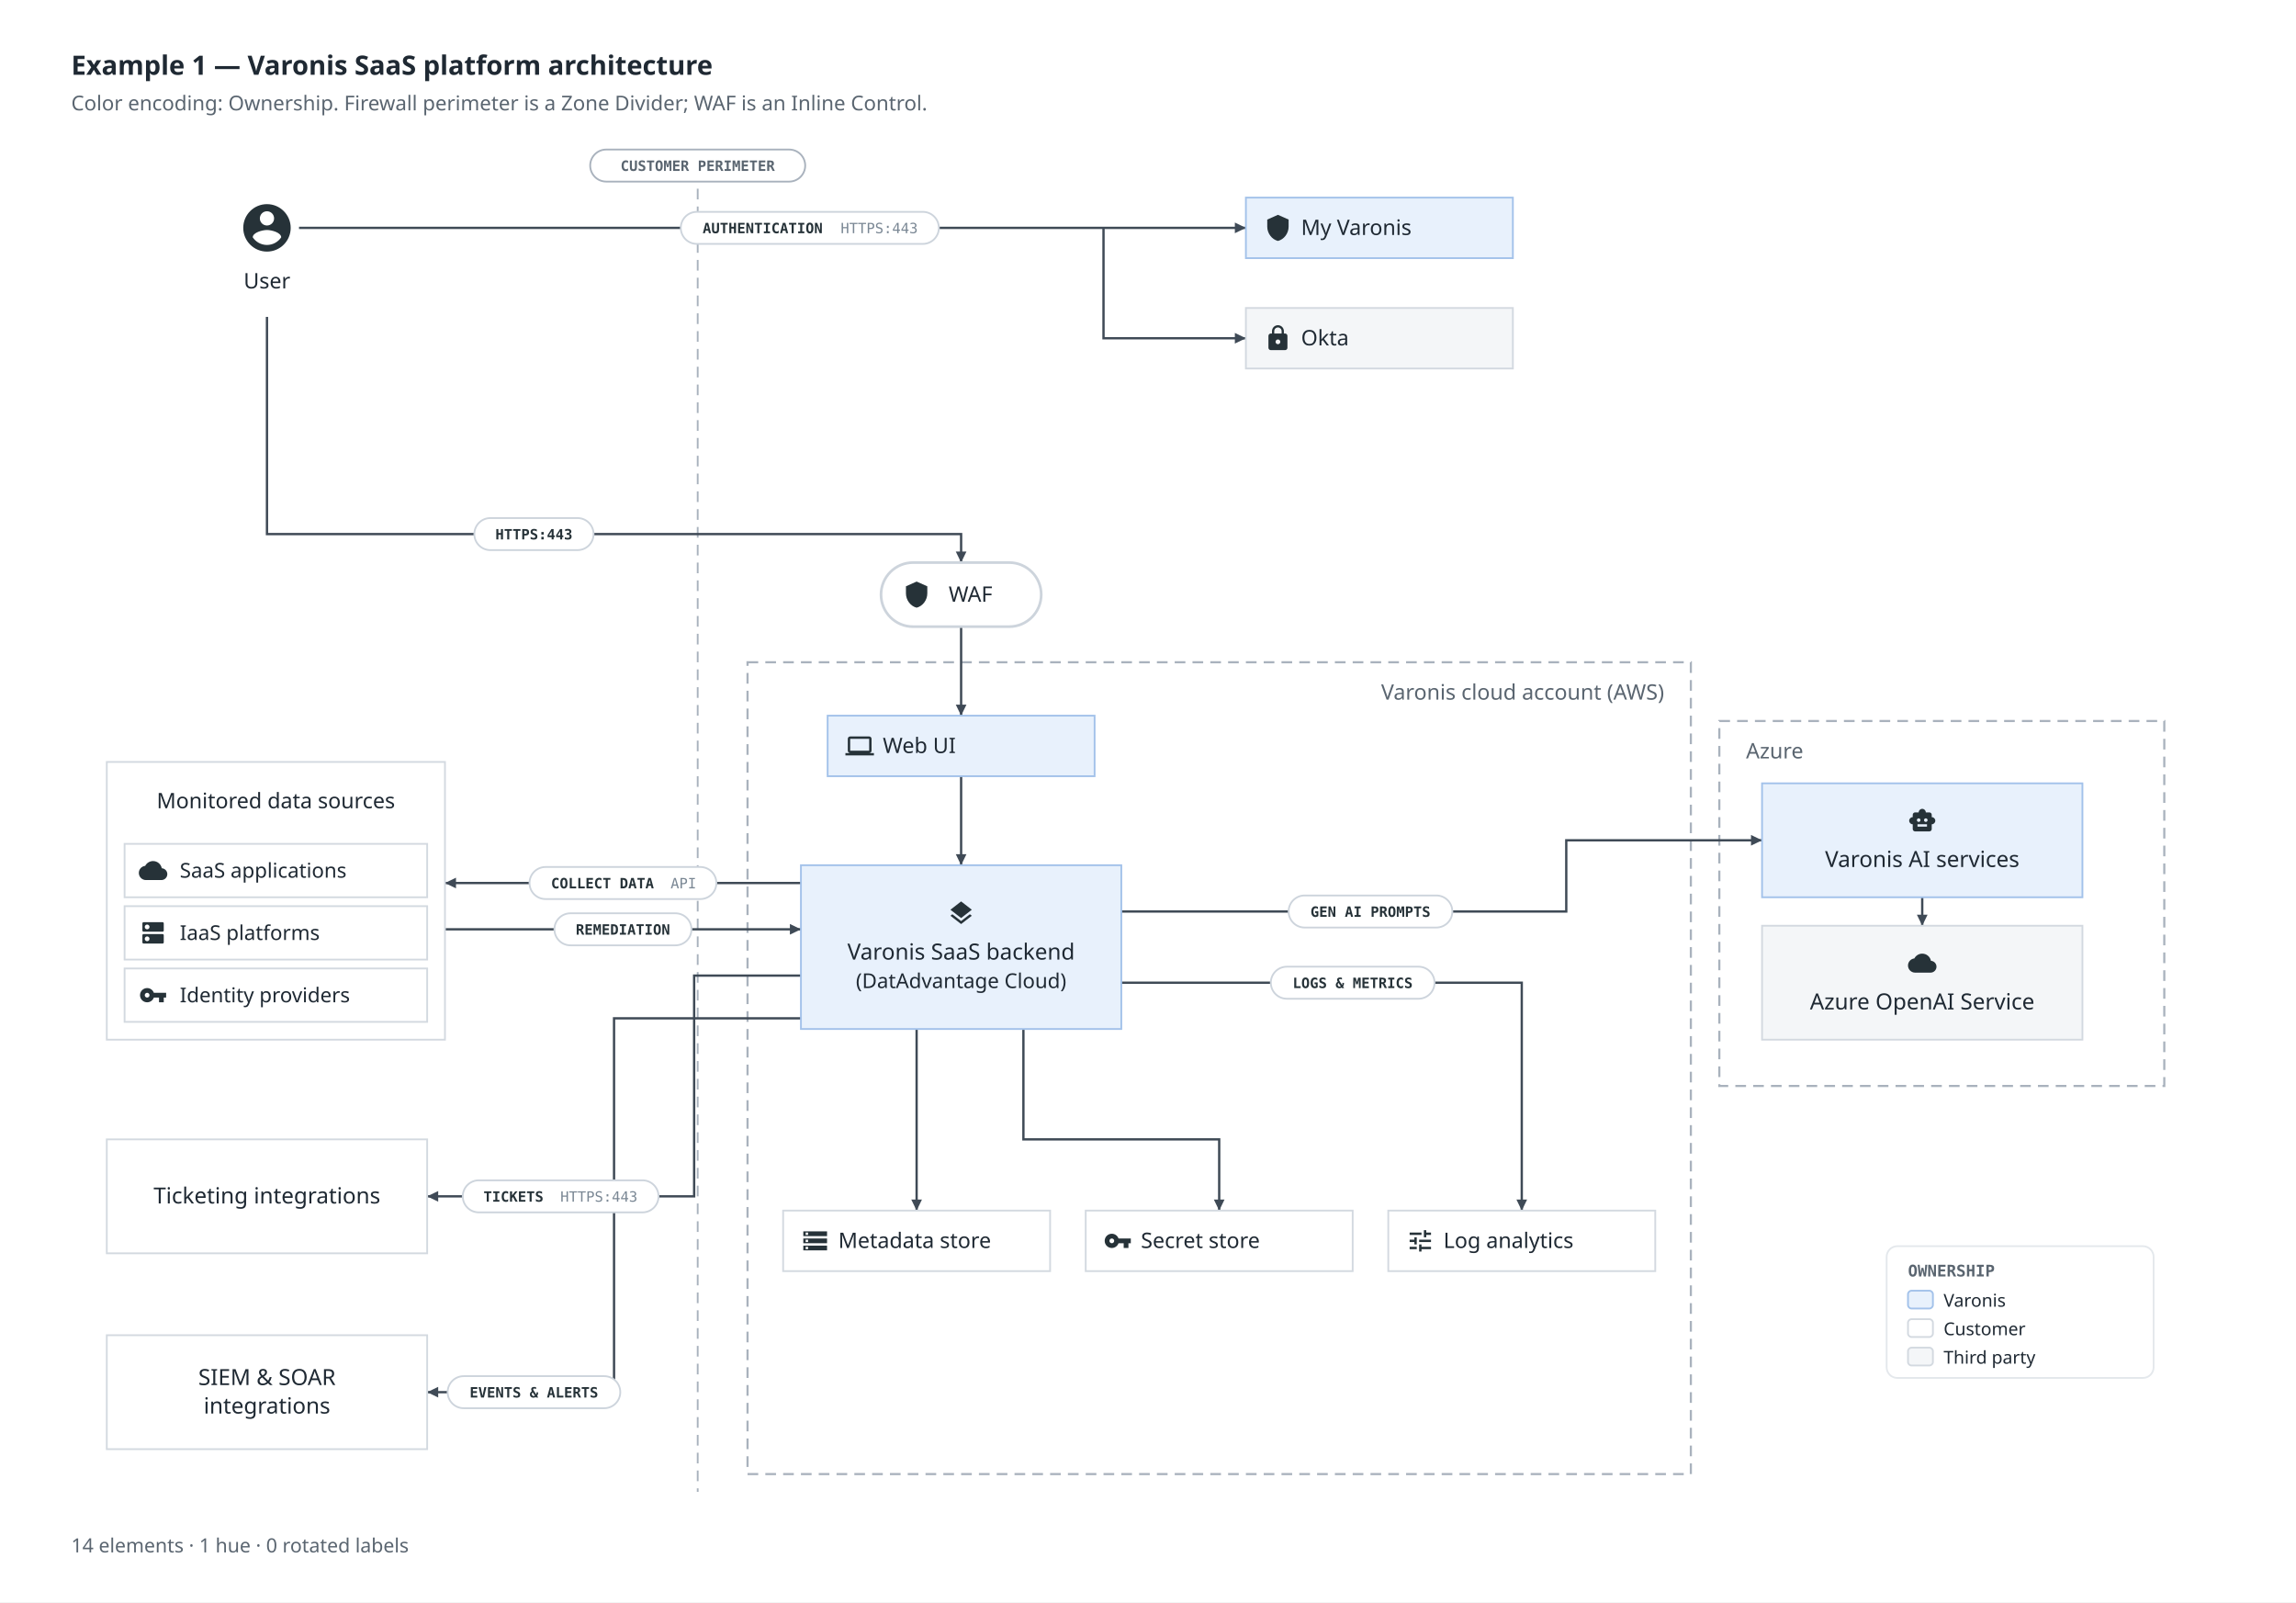
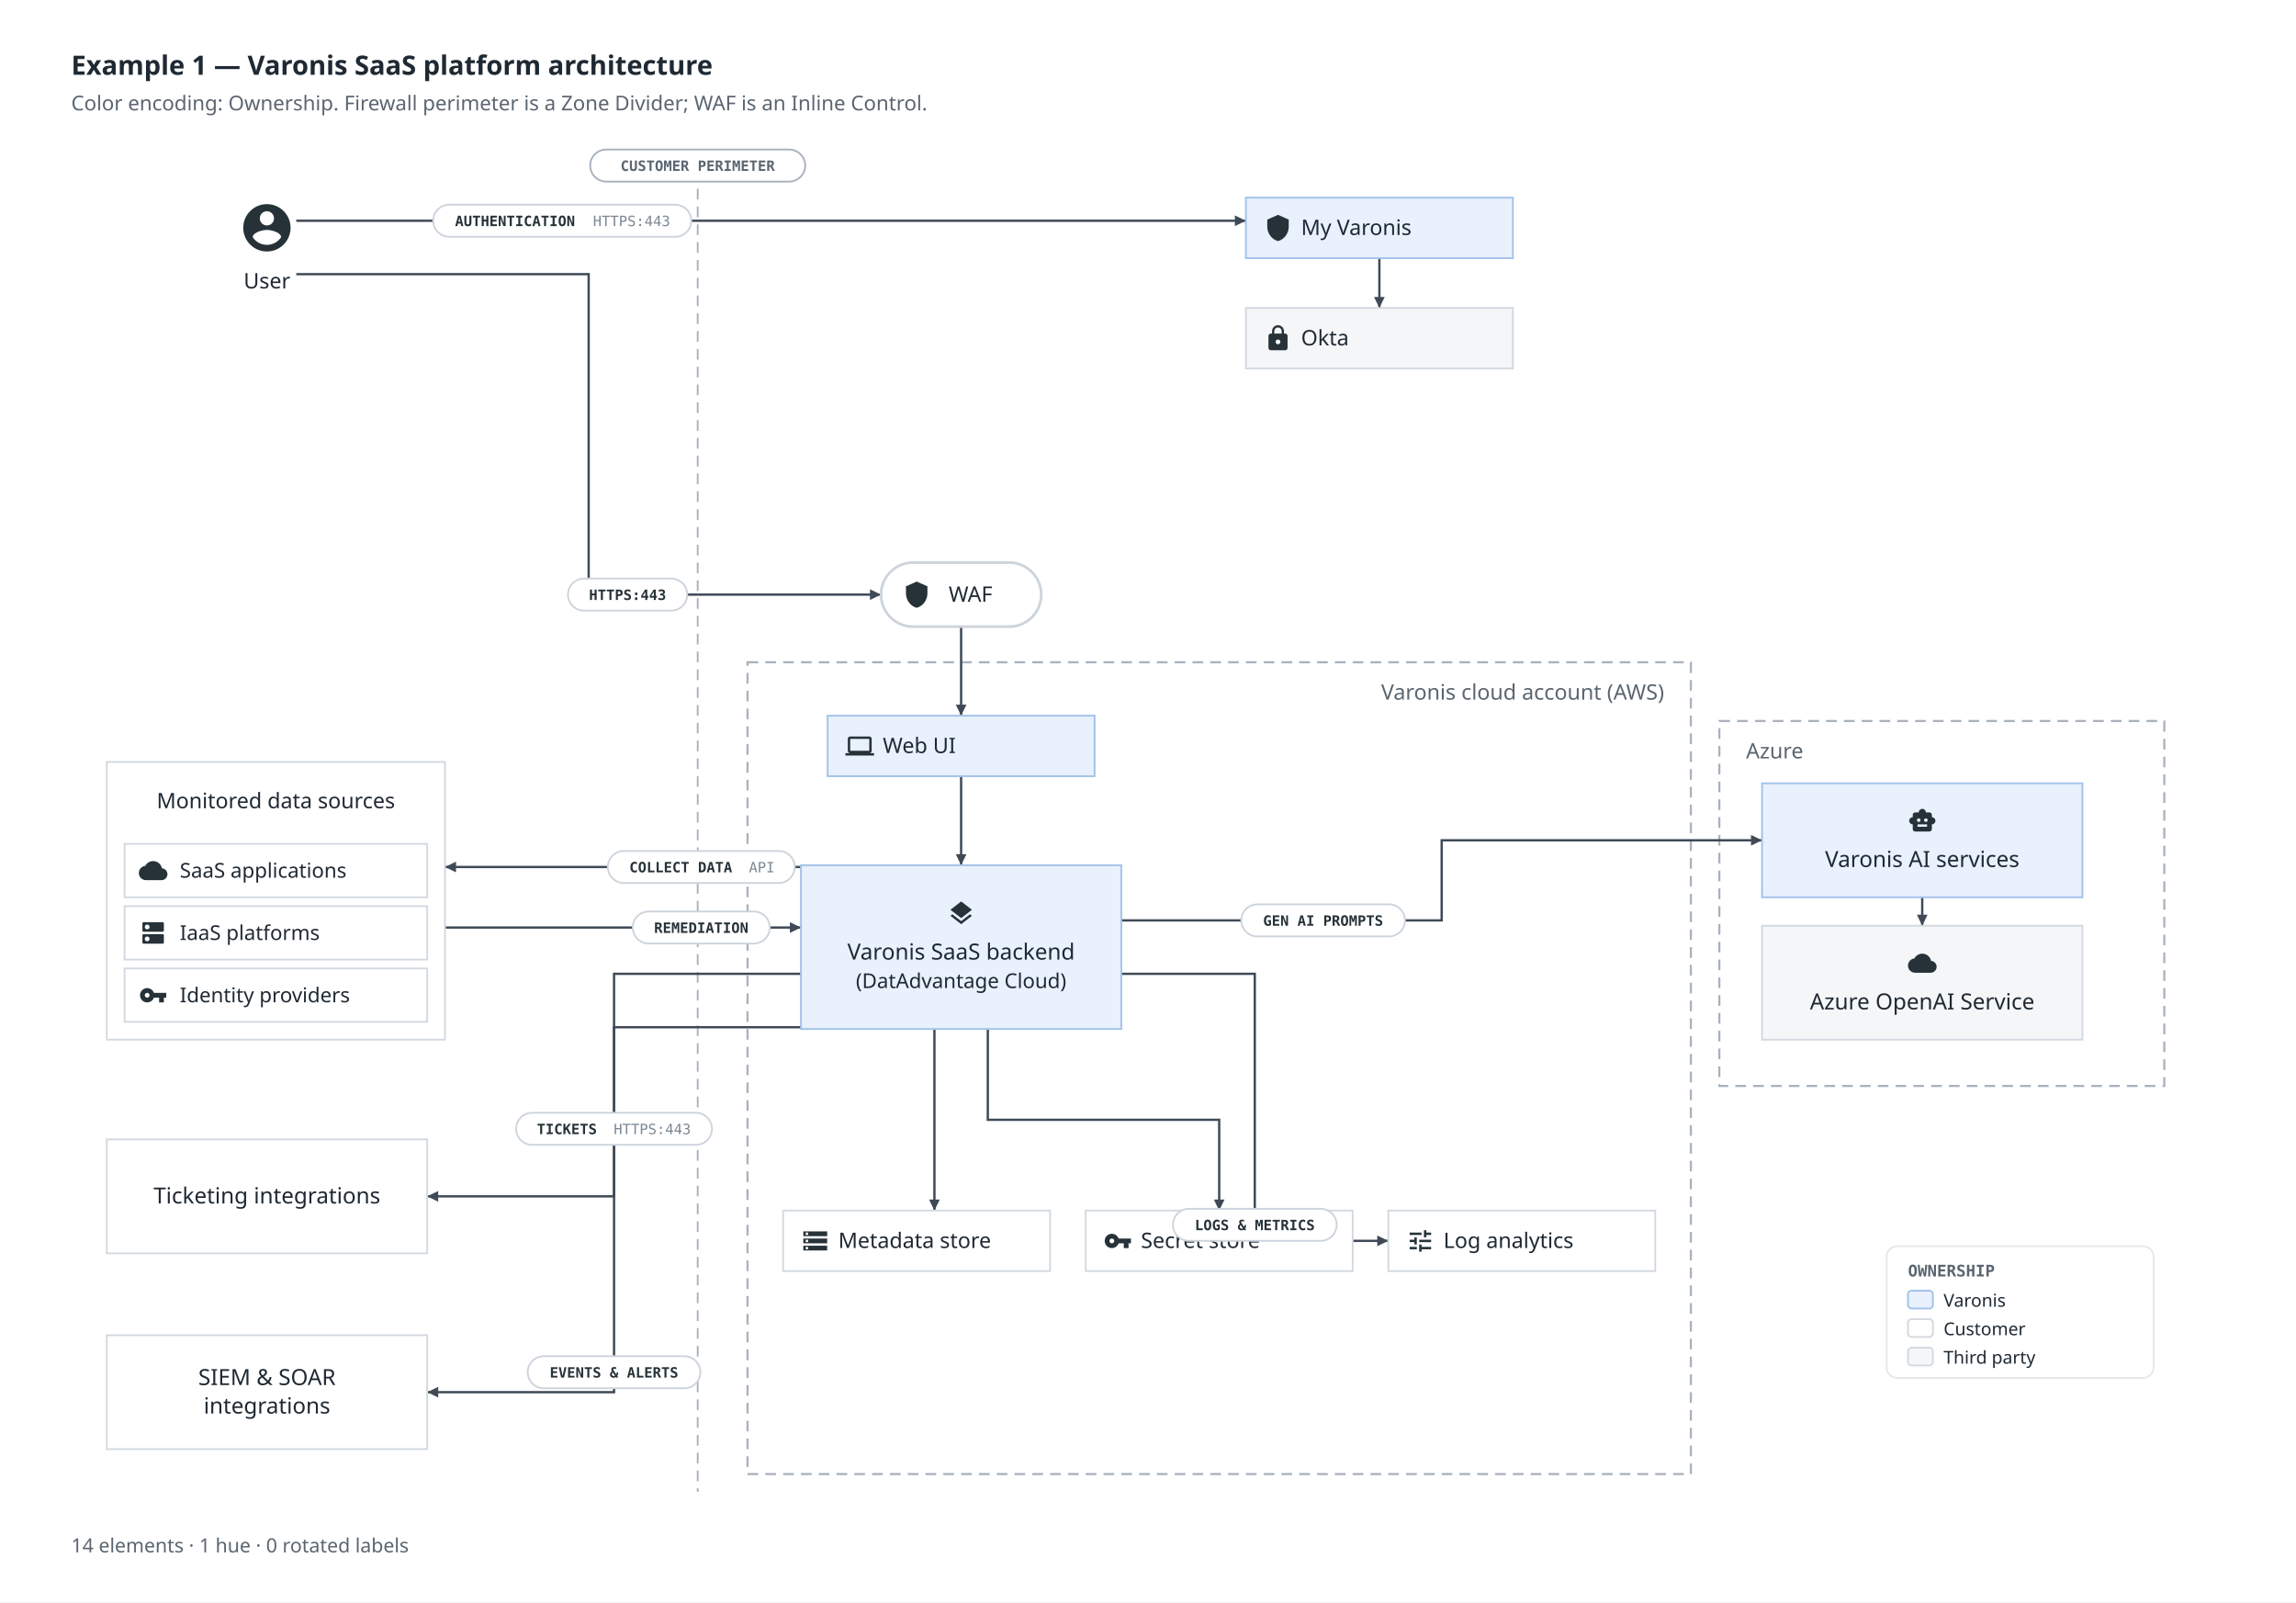
<svg xmlns="http://www.w3.org/2000/svg" width="1290" height="900" viewBox="0 0 1290 900" font-family="'Segoe UI', system-ui, -apple-system, sans-serif">
  <defs>
-     <marker id="ar" markerWidth="9" markerHeight="9" refX="6.2" refY="3" orient="auto" markerUnits="userSpaceOnUse">
+     <marker id="ar" markerWidth="9" markerHeight="9" refX="6.2" refY="3" orient="auto-start-reverse" markerUnits="userSpaceOnUse">
      <path d="M0,0 L6.2,3 L0,6 Z" fill="#3f4a56" />
    </marker>
-     <marker id="ard" markerWidth="9" markerHeight="9" refX="6.2" refY="3" orient="auto" markerUnits="userSpaceOnUse">
+     <marker id="ard" markerWidth="9" markerHeight="9" refX="6.2" refY="3" orient="auto-start-reverse" markerUnits="userSpaceOnUse">
      <path d="M0,0 L6.2,3 L0,6 Z" fill="#9aa4b0" />
    </marker>
  </defs>
  <rect width="1290" height="900" fill="#ffffff" />
  <text x="40" y="42" font-size="15" font-weight="600" fill="#1f2933">Example 1 — Varonis SaaS platform architecture</text>
  <text x="40" y="62" font-size="11.5" fill="#5a6570">Color encoding: Ownership. Firewall perimeter is a Zone Divider; WAF is an Inline Control.</text>
+   <rect x="420" y="372" width="530" height="456" fill="none" stroke="#a9b2bd" stroke-width="1.2" stroke-dasharray="6 4" />
+   <rect x="966" y="405" width="250" height="205" fill="none" stroke="#a9b2bd" stroke-width="1.2" stroke-dasharray="6 4" />
  <line x1="392" y1="106" x2="392" y2="838" stroke="#a9b2bd" stroke-width="1" stroke-dasharray="6 4" />
  <rect x="331.6" y="84" width="120.8" height="18" rx="9" fill="#ffffff" stroke="#a9b2bd" />
  <text x="392" y="96" text-anchor="middle" font-size="8" font-weight="700" font-family="ui-monospace,Menlo,Consolas,monospace" fill="#5a6570">CUSTOMER PERIMETER</text>
-   <rect x="420" y="372" width="530" height="456" fill="none" stroke="#a9b2bd" stroke-width="1.2" stroke-dasharray="6 4" />
-   <rect x="966" y="405" width="250" height="205" fill="none" stroke="#a9b2bd" stroke-width="1.2" stroke-dasharray="6 4" />
-   <path d="M168,128 L700,128" fill="none" stroke="#3f4a56" stroke-width="1.3" marker-end="url(#ar)" />
-   <path d="M620,128 L620,190 L700,190" fill="none" stroke="#3f4a56" stroke-width="1.3" marker-end="url(#ar)" />
-   <path d="M150,178 L150,300 L540,300 L540,316" fill="none" stroke="#3f4a56" stroke-width="1.3" marker-end="url(#ar)" />
+   <path d="M166.48,124 L700,124" fill="none" stroke="#3f4a56" stroke-width="1.3" marker-end="url(#ar)" />
+   <path d="M775,145 L775,173" fill="none" stroke="#3f4a56" stroke-width="1.3" marker-end="url(#ar)" />
+   <path d="M166.48,154 L330.74,154 L330.74,334 L495,334" fill="none" stroke="#3f4a56" stroke-width="1.3" marker-end="url(#ar)" />
  <path d="M540,352 L540,402" fill="none" stroke="#3f4a56" stroke-width="1.3" marker-end="url(#ar)" />
  <path d="M540,436 L540,486" fill="none" stroke="#3f4a56" stroke-width="1.3" marker-end="url(#ar)" />
-   <path d="M515,578 L515,680" fill="none" stroke="#3f4a56" stroke-width="1.3" marker-end="url(#ar)" />
-   <path d="M575,578 L575,640 L685,640 L685,680" fill="none" stroke="#3f4a56" stroke-width="1.3" marker-end="url(#ar)" />
-   <path d="M630,552 L855,552 L855,680" fill="none" stroke="#3f4a56" stroke-width="1.3" marker-end="url(#ar)" />
-   <path d="M450,496 L250,496" fill="none" stroke="#3f4a56" stroke-width="1.3" marker-end="url(#ar)" />
-   <path d="M250,522 L450,522" fill="none" stroke="#3f4a56" stroke-width="1.3" marker-end="url(#ar)" />
-   <path d="M450,548 L390,548 L390,672 L240,672" fill="none" stroke="#3f4a56" stroke-width="1.3" marker-end="url(#ar)" />
-   <path d="M450,572 L345,572 L345,782 L240,782" fill="none" stroke="#3f4a56" stroke-width="1.3" marker-end="url(#ar)" />
-   <path d="M630,512 L880,512 L880,472 L990,472" fill="none" stroke="#3f4a56" stroke-width="1.3" marker-end="url(#ar)" />
+   <path d="M525,578 L525,680" fill="none" stroke="#3f4a56" stroke-width="1.3" marker-end="url(#ar)" />
+   <path d="M555,578 L555,629 L685,629 L685,680" fill="none" stroke="#3f4a56" stroke-width="1.3" marker-end="url(#ar)" />
+   <path d="M630,547 L705,547 L705,697 L780,697" fill="none" stroke="#3f4a56" stroke-width="1.3" marker-end="url(#ar)" />
+   <path d="M450,487 L250,487" fill="none" stroke="#3f4a56" stroke-width="1.3" marker-end="url(#ar)" />
+   <path d="M250,521 L450,521" fill="none" stroke="#3f4a56" stroke-width="1.3" marker-end="url(#ar)" />
+   <path d="M450,547 L345,547 L345,672 L240,672" fill="none" stroke="#3f4a56" stroke-width="1.3" marker-end="url(#ar)" />
+   <path d="M450,577 L345,577 L345,782 L240,782" fill="none" stroke="#3f4a56" stroke-width="1.3" marker-end="url(#ar)" />
+   <path d="M630,517 L810,517 L810,472 L990,472" fill="none" stroke="#3f4a56" stroke-width="1.3" marker-end="url(#ar)" />
  <path d="M1080,504 L1080,520" fill="none" stroke="#3f4a56" stroke-width="1.3" marker-end="url(#ar)" />
  <rect x="767.6" y="380" width="173.4" height="18" fill="#ffffff" />
  <text x="935" y="393" text-anchor="end" font-size="12" fill="#5a6570">Varonis cloud account (AWS)</text>
  <rect x="975" y="413" width="43.56" height="18" fill="#ffffff" />
  <text x="981" y="426" font-size="12" fill="#5a6570">Azure</text>
-   <g transform="translate(134,112) scale(1.333)">
+   <g transform="translate(134,112) scale(1.33)">
    <path d="M12 2C6.48 2 2 6.48 2 12s4.48 10 10 10 10-4.48 10-10S17.52 2 12 2zm0 3c1.66 0 3 1.34 3 3s-1.34 3-3 3-3-1.34-3-3 1.34-3 3-3zm0 14.2c-2.5 0-4.71-1.28-6-3.22.03-1.99 4-3.08 6-3.08 1.99 0 5.97 1.09 6 3.08-1.29 1.94-3.5 3.22-6 3.22z" fill="#263238" />
  </g>
  <text x="150" y="162" text-anchor="middle" font-size="12" fill="#1f2933">User</text>
  <rect x="700" y="111" width="150" height="34" fill="#e8f1fc" stroke="#a3c2ea" />
-   <g transform="translate(710,120) scale(0.667)">
+   <g transform="translate(710,120) scale(0.67)">
    <path d="M12 1L3 5v6c0 5.55 3.84 10.74 9 12 5.16-1.26 9-6.45 9-12V5l-9-4z" fill="#263238" />
  </g>
-   <text x="731" y="132.0" font-size="12" fill="#1f2933">My Varonis</text>
+   <text x="731" y="132" font-size="12" fill="#1f2933">My Varonis</text>
  <rect x="700" y="173" width="150" height="34" fill="#f4f6f8" stroke="#d3d9e0" />
-   <g transform="translate(710,182) scale(0.667)">
+   <g transform="translate(710,182) scale(0.67)">
    <path d="M18 8h-1V6c0-2.76-2.24-5-5-5S7 3.24 7 6v2H6c-1.1 0-2 .9-2 2v10c0 1.1.9 2 2 2h12c1.1 0 2-.9 2-2V10c0-1.1-.9-2-2-2zm-6 9c-1.1 0-2-.9-2-2s.9-2 2-2 2 .9 2 2-.9 2-2 2zm3.1-9H8.9V6c0-1.71 1.39-3.1 3.1-3.1 1.71 0 3.1 1.39 3.1 3.1v2z" fill="#263238" />
  </g>
-   <text x="731" y="194.0" font-size="12" fill="#1f2933">Okta</text>
+   <text x="731" y="194" font-size="12" fill="#1f2933">Okta</text>
  <rect x="495" y="316" width="90" height="36" rx="18" fill="#ffffff" stroke="#cdd4dc" stroke-width="1.5" />
-   <g transform="translate(507,326) scale(0.667)">
+   <g transform="translate(507,326) scale(0.67)">
    <path d="M12 1L3 5v6c0 5.55 3.84 10.74 9 12 5.16-1.26 9-6.45 9-12V5l-9-4z" fill="#263238" />
  </g>
-   <text x="533" y="338.0" font-size="12" fill="#1f2933">WAF</text>
+   <text x="533" y="338" font-size="12" fill="#1f2933">WAF</text>
  <rect x="465" y="402" width="150" height="34" fill="#e8f1fc" stroke="#a3c2ea" />
-   <g transform="translate(475,411) scale(0.667)">
+   <g transform="translate(475,411) scale(0.67)">
    <path d="M20 18c1.1 0 2-.9 2-2V6c0-1.1-.9-2-2-2H4c-1.1 0-2 .9-2 2v10c0 1.1.9 2 2 2H0v2h24v-2h-4zM4 6h16v10H4V6z" fill="#263238" />
  </g>
-   <text x="496" y="423.0" font-size="12" fill="#1f2933">Web UI</text>
+   <text x="496" y="423" font-size="12" fill="#1f2933">Web UI</text>
  <rect x="450" y="486" width="180" height="92" fill="#e8f1fc" stroke="#a3c2ea" />
-   <g transform="translate(532.0,505.0) scale(0.667)">
+   <g transform="translate(532,505) scale(0.67)">
    <path d="M11.99 18.54l-7.37-5.73L3 14.07l9 7 9-7-1.63-1.27-7.38 5.74zM12 16l7.36-5.73L21 9l-9-7-9 7 1.63 1.27L12 16z" fill="#263238" />
  </g>
-   <text x="540.0" y="539.0" text-anchor="middle" font-size="12.5" fill="#1f2933">Varonis SaaS backend</text>
-   <text x="540.0" y="555.0" text-anchor="middle" font-size="11.5" fill="#1f2933">(DatAdvantage Cloud)</text>
+   <text x="540" y="539" text-anchor="middle" font-size="12.5" fill="#1f2933">Varonis SaaS backend</text>
+   <text x="540" y="555" text-anchor="middle" font-size="11.5" fill="#1f2933">(DatAdvantage Cloud)</text>
  <rect x="440" y="680" width="150" height="34" fill="#ffffff" stroke="#d3d9e0" />
-   <g transform="translate(450,689) scale(0.667)">
+   <g transform="translate(450,689) scale(0.67)">
    <path d="M2 20h20v-4H2v4zm2-3h2v2H4v-2zM2 4v4h20V4H2zm4 3H4V5h2v2zm-4 7h20v-4H2v4zm2-3h2v2H4v-2z" fill="#263238" />
  </g>
-   <text x="471" y="701.0" font-size="12" fill="#1f2933">Metadata store</text>
+   <text x="471" y="701" font-size="12" fill="#1f2933">Metadata store</text>
  <rect x="610" y="680" width="150" height="34" fill="#ffffff" stroke="#d3d9e0" />
-   <g transform="translate(620,689) scale(0.667)">
+   <g transform="translate(620,689) scale(0.67)">
    <path d="M12.65 10C11.83 7.67 9.61 6 7 6c-3.31 0-6 2.69-6 6s2.69 6 6 6c2.61 0 4.83-1.67 5.65-4H17v4h4v-4h2v-4H12.65zM7 14c-1.1 0-2-.9-2-2s.9-2 2-2 2 .9 2 2-.9 2-2 2z" fill="#263238" />
  </g>
-   <text x="641" y="701.0" font-size="12" fill="#1f2933">Secret store</text>
+   <text x="641" y="701" font-size="12" fill="#1f2933">Secret store</text>
  <rect x="780" y="680" width="150" height="34" fill="#ffffff" stroke="#d3d9e0" />
-   <g transform="translate(790,689) scale(0.667)">
+   <g transform="translate(790,689) scale(0.67)">
    <path d="M3 17v2h6v-2H3zM3 5v2h10V5H3zm10 16v-2h8v-2h-8v-2h-2v6h2zM7 9v2H3v2h4v2h2V9H7zm14 4v-2H11v2h10zm-6-4h2V7h4V5h-4V3h-2v6z" fill="#263238" />
  </g>
-   <text x="811" y="701.0" font-size="12" fill="#1f2933">Log analytics</text>
+   <text x="811" y="701" font-size="12" fill="#1f2933">Log analytics</text>
  <rect x="60" y="428" width="190" height="156" fill="#ffffff" stroke="#d3d9e0" />
-   <text x="155.0" y="454" text-anchor="middle" font-size="12" fill="#1f2933">Monitored data sources</text>
+   <text x="155" y="454" text-anchor="middle" font-size="12" fill="#1f2933">Monitored data sources</text>
  <rect x="70" y="474" width="170" height="30" fill="#ffffff" stroke="#d3d9e0" />
-   <g transform="translate(78,481) scale(0.667)">
+   <g transform="translate(78,481) scale(0.67)">
    <path d="M19.35 10.04C18.67 6.59 15.64 4 12 4 9.11 4 6.6 5.64 5.35 8.04 2.34 8.36 0 10.91 0 14c0 3.31 2.69 6 6 6h13c2.76 0 5-2.24 5-5 0-2.64-2.05-4.78-4.65-4.96z" fill="#263238" />
  </g>
  <text x="101" y="493" font-size="11.5" fill="#1f2933">SaaS applications</text>
  <rect x="70" y="509" width="170" height="30" fill="#ffffff" stroke="#d3d9e0" />
-   <g transform="translate(78,516) scale(0.667)">
+   <g transform="translate(78,516) scale(0.67)">
    <path d="M20 13H4c-.55 0-1 .45-1 1v6c0 .55.45 1 1 1h16c.55 0 1-.45 1-1v-6c0-.55-.45-1-1-1zM7 19c-1.1 0-2-.9-2-2s.9-2 2-2 2 .9 2 2-.9 2-2 2zM20 3H4c-.55 0-1 .45-1 1v6c0 .55.45 1 1 1h16c.55 0 1-.45 1-1V4c0-.55-.45-1-1-1zM7 9c-1.1 0-2-.9-2-2s.9-2 2-2 2 .9 2 2-.9 2-2 2z" fill="#263238" />
  </g>
  <text x="101" y="528" font-size="11.5" fill="#1f2933">IaaS platforms</text>
  <rect x="70" y="544" width="170" height="30" fill="#ffffff" stroke="#d3d9e0" />
-   <g transform="translate(78,551) scale(0.667)">
+   <g transform="translate(78,551) scale(0.67)">
    <path d="M12.65 10C11.83 7.67 9.61 6 7 6c-3.31 0-6 2.69-6 6s2.69 6 6 6c2.61 0 4.83-1.67 5.65-4H17v4h4v-4h2v-4H12.65zM7 14c-1.1 0-2-.9-2-2s.9-2 2-2 2 .9 2 2-.9 2-2 2z" fill="#263238" />
  </g>
  <text x="101" y="563" font-size="11.5" fill="#1f2933">Identity providers</text>
  <rect x="60" y="640" width="180" height="64" fill="#ffffff" stroke="#d3d9e0" />
-   <text x="150.0" y="676.0" text-anchor="middle" font-size="12.5" fill="#1f2933">Ticketing integrations</text>
+   <text x="150" y="676" text-anchor="middle" font-size="12.5" fill="#1f2933">Ticketing integrations</text>
  <rect x="60" y="750" width="180" height="64" fill="#ffffff" stroke="#d3d9e0" />
-   <text x="150.0" y="778.0" text-anchor="middle" font-size="12.5" fill="#1f2933">SIEM &amp; SOAR</text>
-   <text x="150.0" y="794.0" text-anchor="middle" font-size="12.5" fill="#1f2933">integrations</text>
+   <text x="150" y="778" text-anchor="middle" font-size="12.5" fill="#1f2933">SIEM &amp; SOAR</text>
+   <text x="150" y="794" text-anchor="middle" font-size="12.5" fill="#1f2933">integrations</text>
  <rect x="990" y="440" width="180" height="64" fill="#e8f1fc" stroke="#a3c2ea" />
-   <g transform="translate(1072.0,453.0) scale(0.667)">
+   <g transform="translate(1072,453) scale(0.67)">
    <path d="M20 9V7c0-1.1-.9-2-2-2h-3c0-1.66-1.34-3-3-3S9 3.34 9 5H6c-1.1 0-2 .9-2 2v2c-1.66 0-3 1.34-3 3s1.34 3 3 3v4c0 1.1.9 2 2 2h12c1.1 0 2-.9 2-2v-4c1.66 0 3-1.34 3-3s-1.34-3-3-3zM7.5 11.5c0-.83.67-1.5 1.5-1.5s1.5.67 1.5 1.5S9.83 13 9 13s-1.5-.67-1.5-1.5zM16 17H8v-2h8v2zm-1-4c-.83 0-1.5-.67-1.5-1.5S14.17 10 15 10s1.5.67 1.5 1.5S15.83 13 15 13z" fill="#263238" />
  </g>
-   <text x="1080.0" y="487.0" text-anchor="middle" font-size="12.5" fill="#1f2933">Varonis AI services</text>
+   <text x="1080" y="487" text-anchor="middle" font-size="12.5" fill="#1f2933">Varonis AI services</text>
  <rect x="990" y="520" width="180" height="64" fill="#f4f6f8" stroke="#d3d9e0" />
-   <g transform="translate(1072.0,533.0) scale(0.667)">
+   <g transform="translate(1072,533) scale(0.67)">
    <path d="M19.35 10.04C18.67 6.59 15.64 4 12 4 9.11 4 6.6 5.64 5.35 8.04 2.34 8.36 0 10.91 0 14c0 3.31 2.69 6 6 6h13c2.76 0 5-2.24 5-5 0-2.64-2.05-4.78-4.65-4.96z" fill="#263238" />
  </g>
-   <text x="1080.0" y="567.0" text-anchor="middle" font-size="12.5" fill="#1f2933">Azure OpenAI Service</text>
-   <rect x="382.5" y="119.0" width="145.0" height="18" rx="9.0" fill="#ffffff" stroke="#cdd4dc" />
-   <text x="428.5" y="131" font-size="8" font-family="ui-monospace,Menlo,Consolas,monospace" text-anchor="middle" font-weight="700" fill="#263238">AUTHENTICATION</text>
-   <text x="494.0" y="131" font-size="8" font-family="ui-monospace,Menlo,Consolas,monospace" text-anchor="middle" fill="#7a8794">HTTPS:443</text>
-   <rect x="266.5" y="291.0" width="67.0" height="18" rx="9.0" fill="#ffffff" stroke="#cdd4dc" />
-   <text x="300.0" y="303" font-size="8" font-family="ui-monospace,Menlo,Consolas,monospace" text-anchor="middle" font-weight="700" fill="#263238">HTTPS:443</text>
-   <rect x="714.0" y="543.0" width="92.0" height="18" rx="9.0" fill="#ffffff" stroke="#cdd4dc" />
-   <text x="760.0" y="555" font-size="8" font-family="ui-monospace,Menlo,Consolas,monospace" text-anchor="middle" font-weight="700" fill="#263238">LOGS &amp; METRICS</text>
-   <rect x="297.5" y="487.0" width="105.0" height="18" rx="9.0" fill="#ffffff" stroke="#cdd4dc" />
-   <text x="338.5" y="499" font-size="8" font-family="ui-monospace,Menlo,Consolas,monospace" text-anchor="middle" font-weight="700" fill="#263238">COLLECT DATA</text>
-   <text x="384.0" y="499" font-size="8" font-family="ui-monospace,Menlo,Consolas,monospace" text-anchor="middle" fill="#7a8794">API</text>
-   <rect x="311.5" y="513.0" width="77.0" height="18" rx="9.0" fill="#ffffff" stroke="#cdd4dc" />
-   <text x="350.0" y="525" font-size="8" font-family="ui-monospace,Menlo,Consolas,monospace" text-anchor="middle" font-weight="700" fill="#263238">REMEDIATION</text>
-   <rect x="260.0" y="663.0" width="110.0" height="18" rx="9.0" fill="#ffffff" stroke="#cdd4dc" />
-   <text x="288.5" y="675" font-size="8" font-family="ui-monospace,Menlo,Consolas,monospace" text-anchor="middle" font-weight="700" fill="#263238">TICKETS</text>
-   <text x="336.5" y="675" font-size="8" font-family="ui-monospace,Menlo,Consolas,monospace" text-anchor="middle" fill="#7a8794">HTTPS:443</text>
-   <rect x="251.5" y="773.0" width="97.0" height="18" rx="9.0" fill="#ffffff" stroke="#cdd4dc" />
-   <text x="300.0" y="785" font-size="8" font-family="ui-monospace,Menlo,Consolas,monospace" text-anchor="middle" font-weight="700" fill="#263238">EVENTS &amp; ALERTS</text>
-   <rect x="724.0" y="503.0" width="92.0" height="18" rx="9.0" fill="#ffffff" stroke="#cdd4dc" />
-   <text x="770.0" y="515" font-size="8" font-family="ui-monospace,Menlo,Consolas,monospace" text-anchor="middle" font-weight="700" fill="#263238">GEN AI PROMPTS</text>
+   <text x="1080" y="567" text-anchor="middle" font-size="12.5" fill="#1f2933">Azure OpenAI Service</text>
+   <rect x="243.37" y="115" width="145" height="18" rx="9" fill="#ffffff" stroke="#cdd4dc" />
+   <text x="289.37" y="127" font-size="8" font-family="ui-monospace,Menlo,Consolas,monospace" text-anchor="middle" font-weight="700" fill="#263238">AUTHENTICATION</text>
+   <text x="354.87" y="127" font-size="8" font-family="ui-monospace,Menlo,Consolas,monospace" text-anchor="middle" fill="#7a8794">HTTPS:443</text>
+   <rect x="319.11" y="325" width="67" height="18" rx="9" fill="#ffffff" stroke="#cdd4dc" />
+   <text x="352.61" y="337" font-size="8" font-family="ui-monospace,Menlo,Consolas,monospace" text-anchor="middle" font-weight="700" fill="#263238">HTTPS:443</text>
+   <rect x="659" y="679" width="92" height="18" rx="9" fill="#ffffff" stroke="#cdd4dc" />
+   <text x="705" y="691" font-size="8" font-family="ui-monospace,Menlo,Consolas,monospace" text-anchor="middle" font-weight="700" fill="#263238">LOGS &amp; METRICS</text>
+   <rect x="341.5" y="478" width="105" height="18" rx="9" fill="#ffffff" stroke="#cdd4dc" />
+   <text x="382.5" y="490" font-size="8" font-family="ui-monospace,Menlo,Consolas,monospace" text-anchor="middle" font-weight="700" fill="#263238">COLLECT DATA</text>
+   <text x="428" y="490" font-size="8" font-family="ui-monospace,Menlo,Consolas,monospace" text-anchor="middle" fill="#7a8794">API</text>
+   <rect x="355.5" y="512" width="77" height="18" rx="9" fill="#ffffff" stroke="#cdd4dc" />
+   <text x="394" y="524" font-size="8" font-family="ui-monospace,Menlo,Consolas,monospace" text-anchor="middle" font-weight="700" fill="#263238">REMEDIATION</text>
+   <rect x="290" y="625.07" width="110" height="18" rx="9" fill="#ffffff" stroke="#cdd4dc" />
+   <text x="318.5" y="637.07" font-size="8" font-family="ui-monospace,Menlo,Consolas,monospace" text-anchor="middle" font-weight="700" fill="#263238">TICKETS</text>
+   <text x="366.5" y="637.07" font-size="8" font-family="ui-monospace,Menlo,Consolas,monospace" text-anchor="middle" fill="#7a8794">HTTPS:443</text>
+   <rect x="296.5" y="761.8" width="97" height="18" rx="9" fill="#ffffff" stroke="#cdd4dc" />
+   <text x="345" y="773.8" font-size="8" font-family="ui-monospace,Menlo,Consolas,monospace" text-anchor="middle" font-weight="700" fill="#263238">EVENTS &amp; ALERTS</text>
+   <rect x="697.4" y="508" width="92" height="18" rx="9" fill="#ffffff" stroke="#cdd4dc" />
+   <text x="743.4" y="520" font-size="8" font-family="ui-monospace,Menlo,Consolas,monospace" text-anchor="middle" font-weight="700" fill="#263238">GEN AI PROMPTS</text>
  <rect x="1060" y="700" width="150" height="74" rx="6" fill="#ffffff" stroke="#e4e8ec" />
  <text x="1072" y="717" font-size="9" font-weight="700" font-family="ui-monospace,Menlo,Consolas,monospace" fill="#5a6570">OWNERSHIP</text>
  <rect x="1072" y="725" width="14" height="10" rx="2" fill="#e8f1fc" stroke="#a3c2ea" />
  <text x="1092" y="734" font-size="10" fill="#1f2933">Varonis</text>
  <rect x="1072" y="741" width="14" height="10" rx="2" fill="#ffffff" stroke="#d3d9e0" />
  <text x="1092" y="750" font-size="10" fill="#1f2933">Customer</text>
  <rect x="1072" y="757" width="14" height="10" rx="2" fill="#f4f6f8" stroke="#d3d9e0" />
  <text x="1092" y="766" font-size="10" fill="#1f2933">Third party</text>
  <text x="40" y="872" font-size="11" fill="#5a6570">14 elements · 1 hue · 0 rotated labels</text>
</svg>
